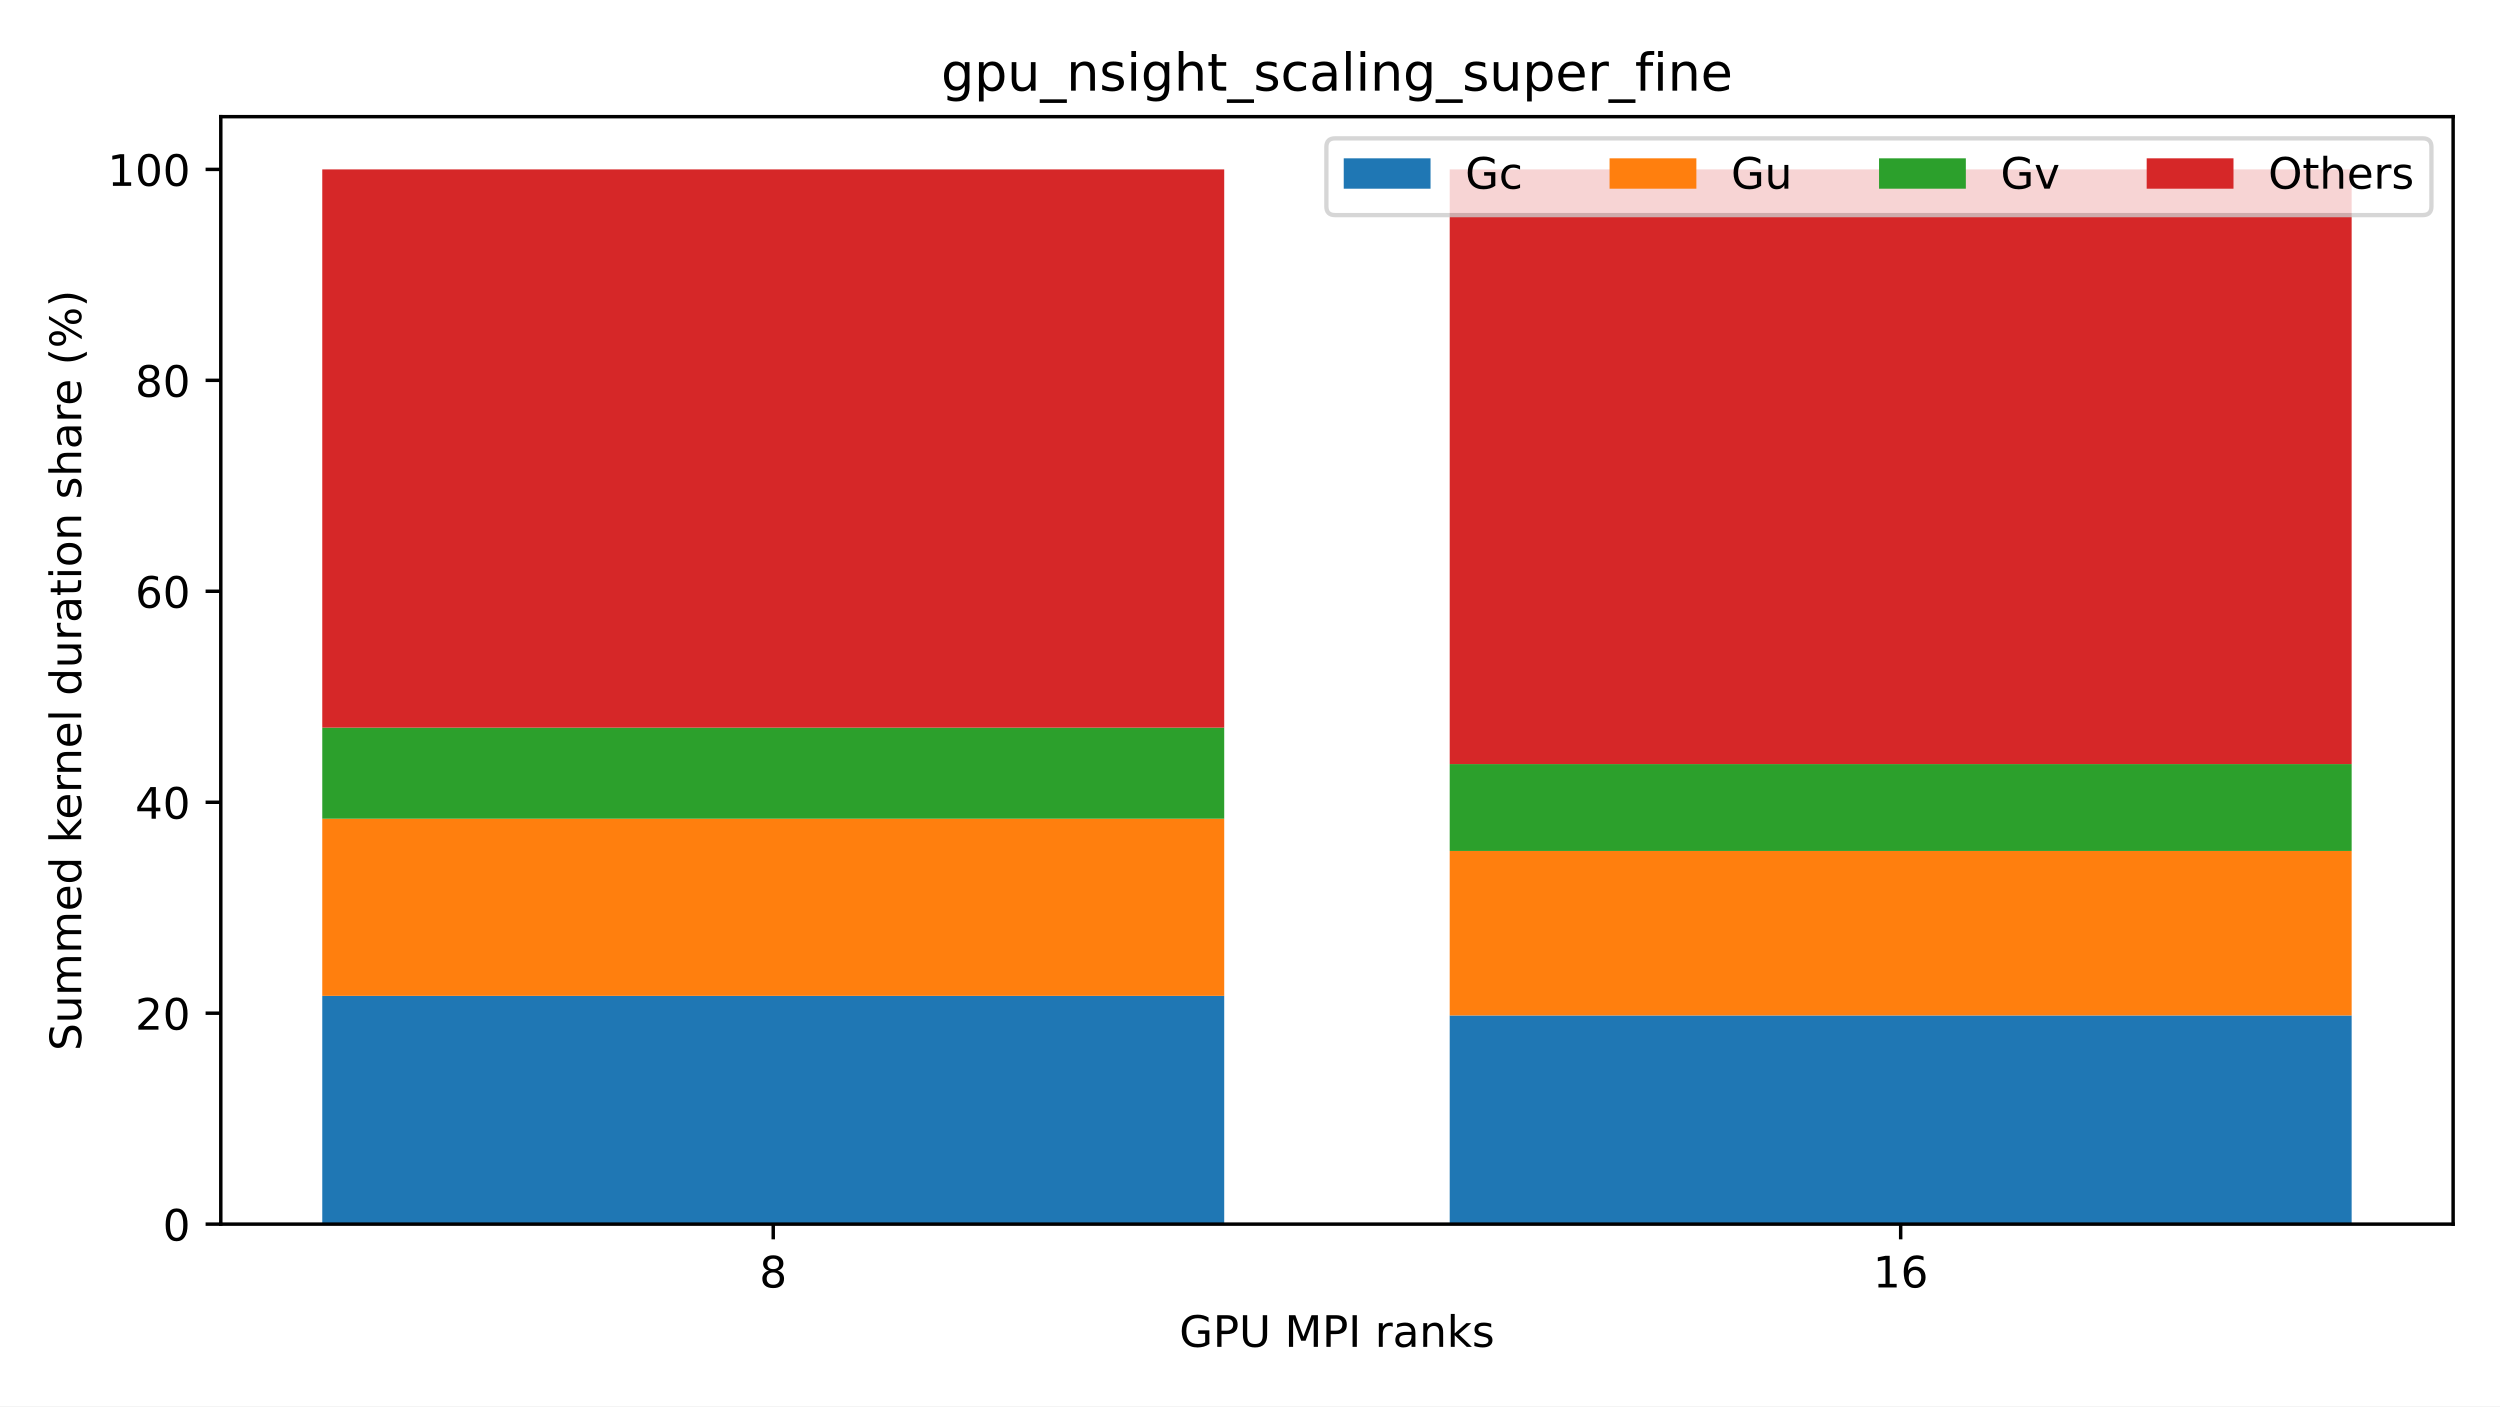
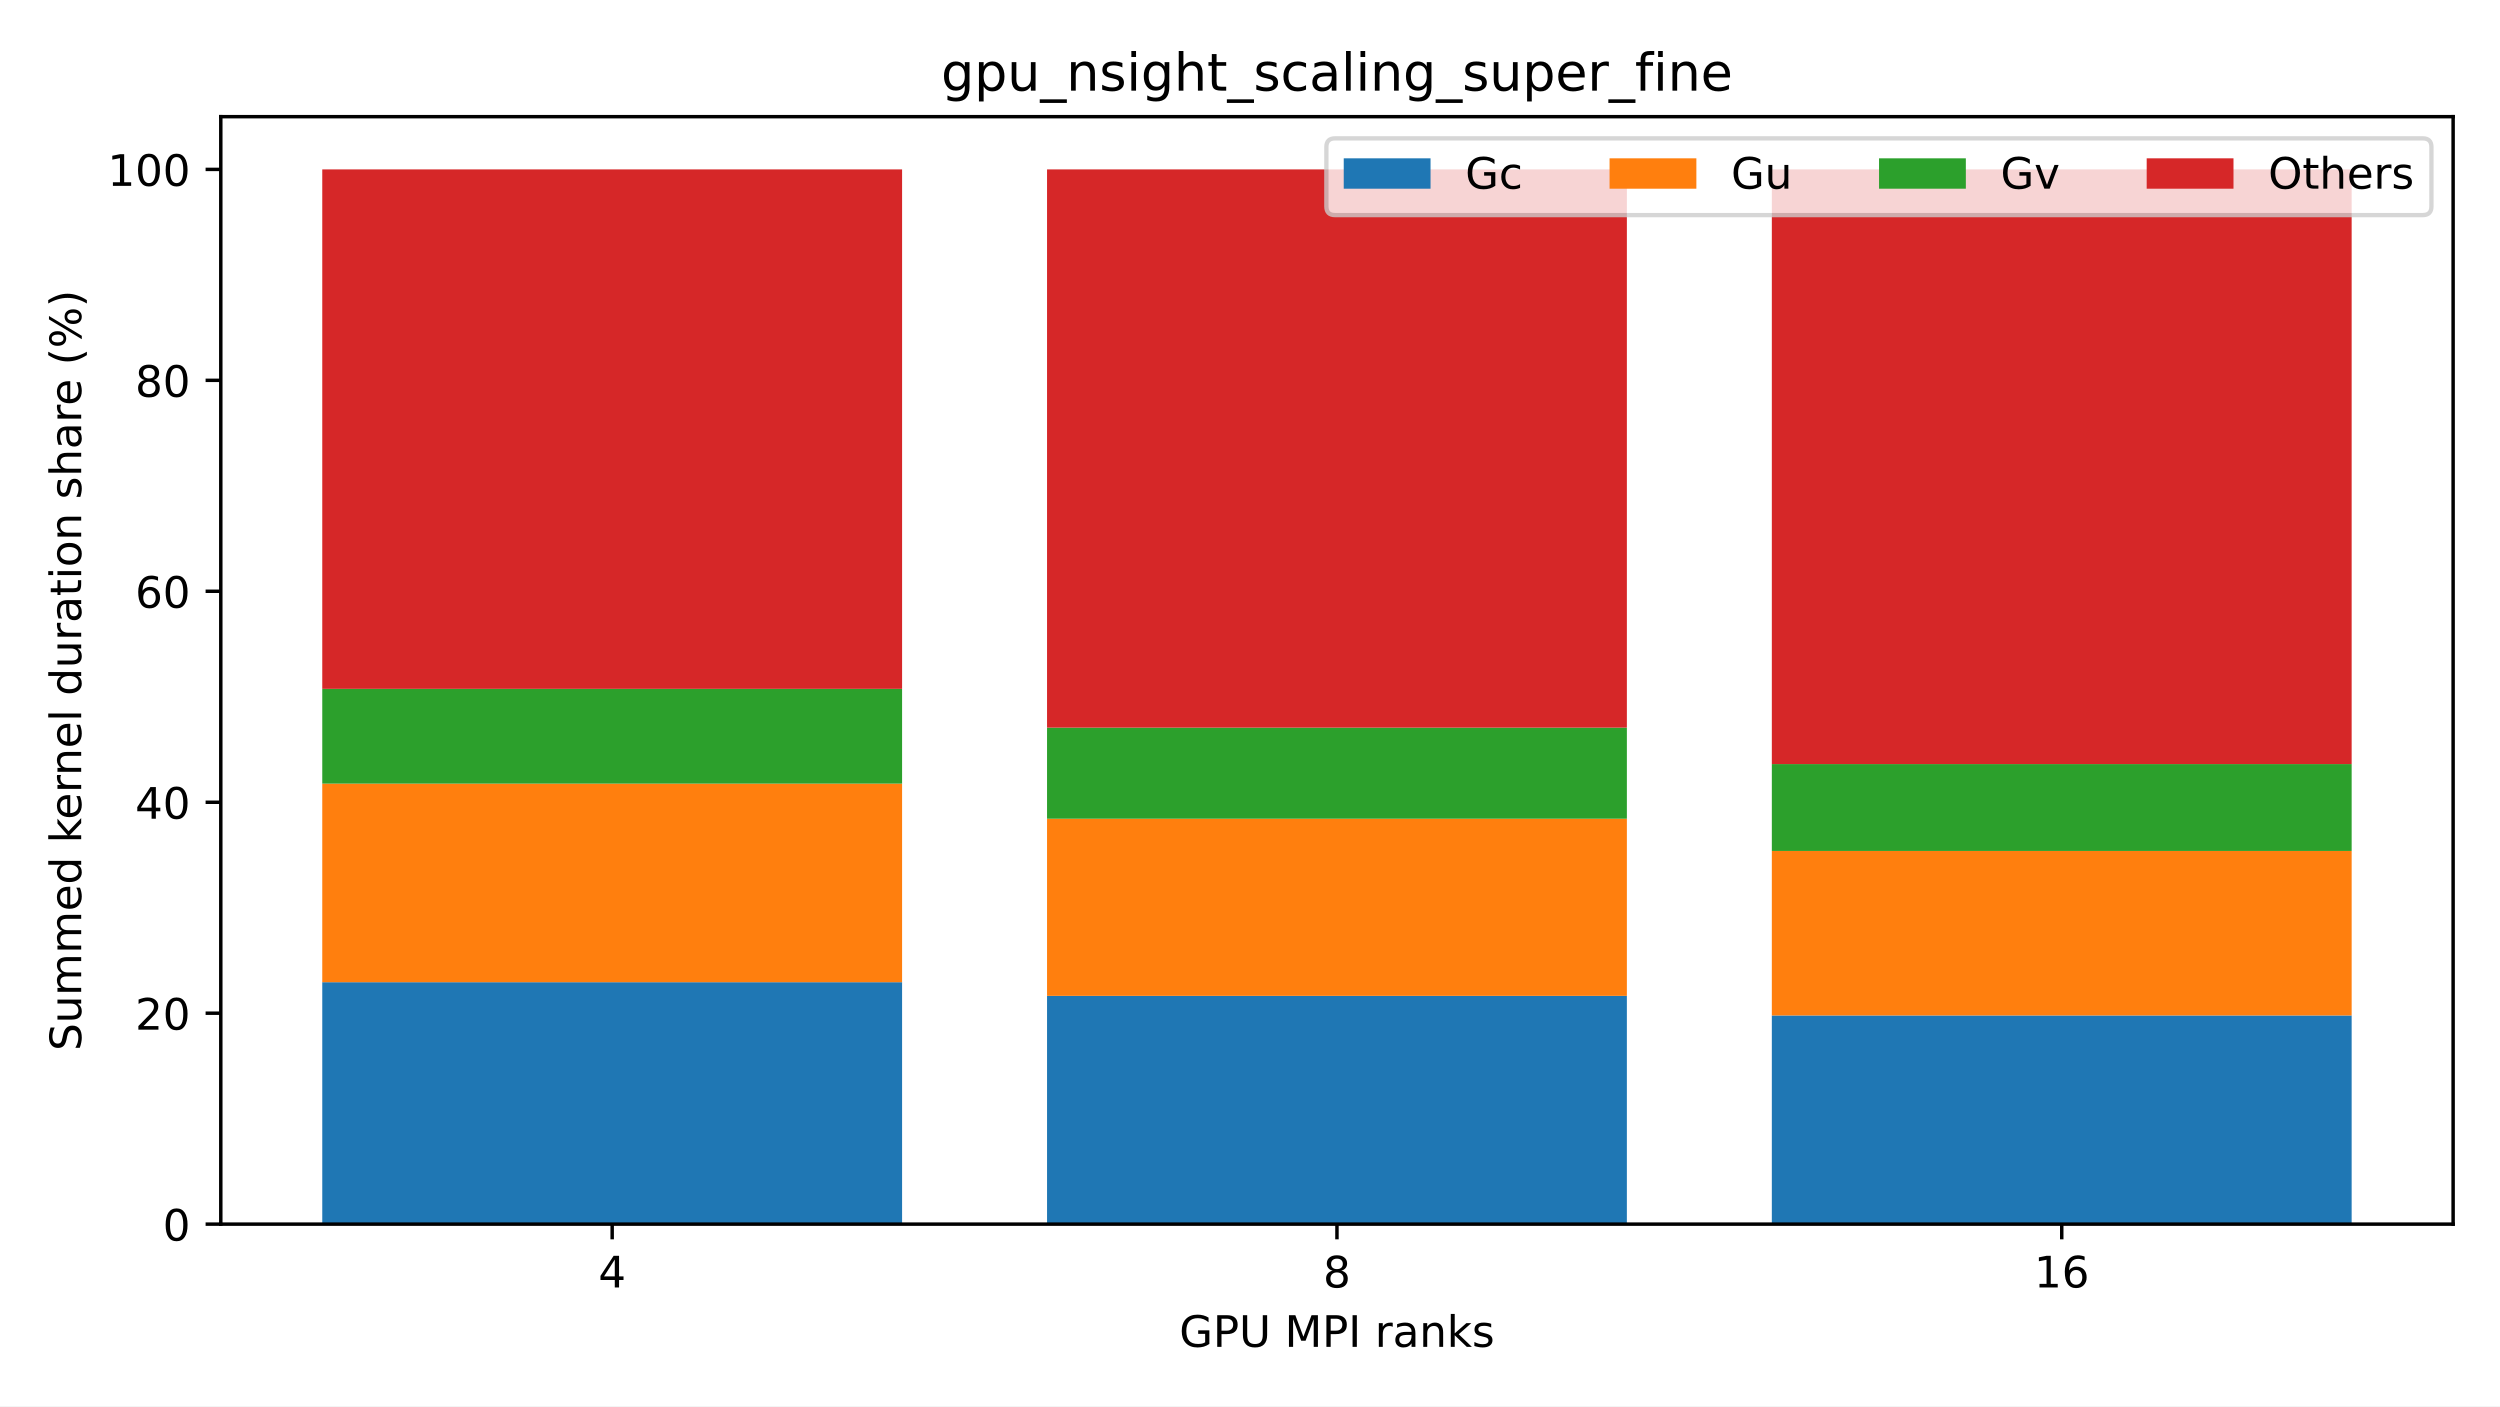
<svg xmlns="http://www.w3.org/2000/svg" xmlns:xlink="http://www.w3.org/1999/xlink" width="576pt" height="324pt" viewBox="0 0 576 324" version="1.1">
  <defs>
    <style type="text/css">*{stroke-linejoin: round; stroke-linecap: butt}</style>
  </defs>
  <g id="figure_1">
    <g id="patch_1">
      <path d="M 0 324 L 576 324 L 576 0 L 0 0 z " style="fill: #ffffff" />
    </g>
    <g id="axes_1">
      <g id="patch_2">
        <path d="M 50.87 282.04 L 565.2 282.04 L 565.2 26.88 L 50.87 26.88 z " style="fill: #ffffff" />
      </g>
      <g id="patch_3">
-         <path d="M 74.249 282.04 L 282.059 282.04 L 282.059 229.446 L 74.249 229.446 z " clip-path="url(#p9433b19ac8)" style="fill: #1f77b4" />
+         <path d="M 74.249 282.04 L 207.841 282.04 L 207.841 226.3 L 74.249 226.3 z " clip-path="url(#p9433b19ac8)" style="fill: #1f77b4" />
      </g>
      <g id="patch_4">
-         <path d="M 334.011 282.04 L 541.821 282.04 L 541.821 233.96 L 334.011 233.96 z " clip-path="url(#p9433b19ac8)" style="fill: #1f77b4" />
+         <path d="M 241.239 282.04 L 374.831 282.04 L 374.831 229.446 L 241.239 229.446 z " clip-path="url(#p9433b19ac8)" style="fill: #1f77b4" />
      </g>
      <g id="patch_5">
-         <path d="M 74.249 229.446 L 282.059 229.446 L 282.059 188.63 L 74.249 188.63 z " clip-path="url(#p9433b19ac8)" style="fill: #ff7f0e" />
+         <path d="M 408.229 282.04 L 541.821 282.04 L 541.821 233.96 L 408.229 233.96 z " clip-path="url(#p9433b19ac8)" style="fill: #1f77b4" />
      </g>
      <g id="patch_6">
-         <path d="M 334.011 233.96 L 541.821 233.96 L 541.821 196.058 L 334.011 196.058 z " clip-path="url(#p9433b19ac8)" style="fill: #ff7f0e" />
+         <path d="M 74.249 226.3 L 207.841 226.3 L 207.841 180.545 L 74.249 180.545 z " clip-path="url(#p9433b19ac8)" style="fill: #ff7f0e" />
      </g>
      <g id="patch_7">
-         <path d="M 74.249 188.63 L 282.059 188.63 L 282.059 167.645 L 74.249 167.645 z " clip-path="url(#p9433b19ac8)" style="fill: #2ca02c" />
+         <path d="M 241.239 229.446 L 374.831 229.446 L 374.831 188.63 L 241.239 188.63 z " clip-path="url(#p9433b19ac8)" style="fill: #ff7f0e" />
      </g>
      <g id="patch_8">
-         <path d="M 334.011 196.058 L 541.821 196.058 L 541.821 176.043 L 334.011 176.043 z " clip-path="url(#p9433b19ac8)" style="fill: #2ca02c" />
+         <path d="M 408.229 233.96 L 541.821 233.96 L 541.821 196.058 L 408.229 196.058 z " clip-path="url(#p9433b19ac8)" style="fill: #ff7f0e" />
      </g>
      <g id="patch_9">
-         <path d="M 74.249 167.645 L 282.059 167.645 L 282.059 39.03 L 74.249 39.03 z " clip-path="url(#p9433b19ac8)" style="fill: #d62728" />
+         <path d="M 74.249 180.545 L 207.841 180.545 L 207.841 158.71 L 74.249 158.71 z " clip-path="url(#p9433b19ac8)" style="fill: #2ca02c" />
      </g>
      <g id="patch_10">
-         <path d="M 334.011 176.043 L 541.821 176.043 L 541.821 39.03 L 334.011 39.03 z " clip-path="url(#p9433b19ac8)" style="fill: #d62728" />
+         <path d="M 241.239 188.63 L 374.831 188.63 L 374.831 167.645 L 241.239 167.645 z " clip-path="url(#p9433b19ac8)" style="fill: #2ca02c" />
+       </g>
+       <g id="patch_11">
+         <path d="M 408.229 196.058 L 541.821 196.058 L 541.821 176.043 L 408.229 176.043 z " clip-path="url(#p9433b19ac8)" style="fill: #2ca02c" />
+       </g>
+       <g id="patch_12">
+         <path d="M 74.249 158.71 L 207.841 158.71 L 207.841 39.03 L 74.249 39.03 z " clip-path="url(#p9433b19ac8)" style="fill: #d62728" />
+       </g>
+       <g id="patch_13">
+         <path d="M 241.239 167.645 L 374.831 167.645 L 374.831 39.03 L 241.239 39.03 z " clip-path="url(#p9433b19ac8)" style="fill: #d62728" />
+       </g>
+       <g id="patch_14">
+         <path d="M 408.229 176.043 L 541.821 176.043 L 541.821 39.03 L 408.229 39.03 z " clip-path="url(#p9433b19ac8)" style="fill: #d62728" />
      </g>
      <g id="matplotlib.axis_1">
        <g id="xtick_1">
          <g id="line2d_1">
            <defs>
              <path id="m915a4b6a7f" d="M 0 0 L 0 3.5 " style="stroke: #000000; stroke-width: 0.8" />
            </defs>
            <g>
-               <use xlink:href="#m915a4b6a7f" x="178.154" y="282.04" style="stroke: #000000; stroke-width: 0.8" />
+               <use xlink:href="#m915a4b6a7f" x="141.045" y="282.04" style="stroke: #000000; stroke-width: 0.8" />
            </g>
          </g>
          <g id="text_1">
-             <text style="font-size: 10px; font-family: 'DejaVu Sans', 'Bitstream Vera Sans', 'Computer Modern Sans Serif', 'Lucida Grande', 'Verdana', 'Geneva', 'Lucid', 'Arial', 'Helvetica', 'Avant Garde', sans-serif; text-anchor: middle" x="178.154" y="296.638" transform="rotate(-0 178.1537 296.6384)">8</text>
+             <text style="font-size: 10px; font-family: 'DejaVu Sans', 'Bitstream Vera Sans', 'Computer Modern Sans Serif', 'Lucida Grande', 'Verdana', 'Geneva', 'Lucid', 'Arial', 'Helvetica', 'Avant Garde', sans-serif; text-anchor: middle" x="141.045" y="296.638" transform="rotate(-0 141.0447 296.6384)">4</text>
          </g>
        </g>
        <g id="xtick_2">
          <g id="line2d_2">
            <g>
-               <use xlink:href="#m915a4b6a7f" x="437.916" y="282.04" style="stroke: #000000; stroke-width: 0.8" />
+               <use xlink:href="#m915a4b6a7f" x="308.035" y="282.04" style="stroke: #000000; stroke-width: 0.8" />
            </g>
          </g>
          <g id="text_2">
-             <text style="font-size: 10px; font-family: 'DejaVu Sans', 'Bitstream Vera Sans', 'Computer Modern Sans Serif', 'Lucida Grande', 'Verdana', 'Geneva', 'Lucid', 'Arial', 'Helvetica', 'Avant Garde', sans-serif; text-anchor: middle" x="437.916" y="296.638" transform="rotate(-0 437.9163 296.6384)">16</text>
-           </g>
-         </g>
-         <g id="text_3">
+             <text style="font-size: 10px; font-family: 'DejaVu Sans', 'Bitstream Vera Sans', 'Computer Modern Sans Serif', 'Lucida Grande', 'Verdana', 'Geneva', 'Lucid', 'Arial', 'Helvetica', 'Avant Garde', sans-serif; text-anchor: middle" x="308.035" y="296.638" transform="rotate(-0 308.035 296.6384)">8</text>
+           </g>
+         </g>
+         <g id="xtick_3">
+           <g id="line2d_3">
+             <g>
+               <use xlink:href="#m915a4b6a7f" x="475.025" y="282.04" style="stroke: #000000; stroke-width: 0.8" />
+             </g>
+           </g>
+           <g id="text_3">
+             <text style="font-size: 10px; font-family: 'DejaVu Sans', 'Bitstream Vera Sans', 'Computer Modern Sans Serif', 'Lucida Grande', 'Verdana', 'Geneva', 'Lucid', 'Arial', 'Helvetica', 'Avant Garde', sans-serif; text-anchor: middle" x="475.025" y="296.638" transform="rotate(-0 475.0253 296.6384)">16</text>
+           </g>
+         </g>
+         <g id="text_4">
          <text style="font-size: 10px; font-family: 'DejaVu Sans', 'Bitstream Vera Sans', 'Computer Modern Sans Serif', 'Lucida Grande', 'Verdana', 'Geneva', 'Lucid', 'Arial', 'Helvetica', 'Avant Garde', sans-serif; text-anchor: middle" x="308.035" y="310.317" transform="rotate(-0 308.035 310.3166)">GPU MPI ranks</text>
        </g>
      </g>
      <g id="matplotlib.axis_2">
        <g id="ytick_1">
-           <g id="line2d_3">
+           <g id="line2d_4">
            <defs>
              <path id="mc665064905" d="M 0 0 L -3.5 0 " style="stroke: #000000; stroke-width: 0.8" />
            </defs>
            <g>
              <use xlink:href="#mc665064905" x="50.87" y="282.04" style="stroke: #000000; stroke-width: 0.8" />
            </g>
          </g>
-           <g id="text_4">
+           <g id="text_5">
            <text style="font-size: 10px; font-family: 'DejaVu Sans', 'Bitstream Vera Sans', 'Computer Modern Sans Serif', 'Lucida Grande', 'Verdana', 'Geneva', 'Lucid', 'Arial', 'Helvetica', 'Avant Garde', sans-serif; text-anchor: end" x="43.87" y="285.839" transform="rotate(-0 43.87 285.8392)">0</text>
          </g>
        </g>
        <g id="ytick_2">
-           <g id="line2d_4">
+           <g id="line2d_5">
            <g>
              <use xlink:href="#mc665064905" x="50.87" y="233.438" style="stroke: #000000; stroke-width: 0.8" />
            </g>
          </g>
-           <g id="text_5">
+           <g id="text_6">
            <text style="font-size: 10px; font-family: 'DejaVu Sans', 'Bitstream Vera Sans', 'Computer Modern Sans Serif', 'Lucida Grande', 'Verdana', 'Geneva', 'Lucid', 'Arial', 'Helvetica', 'Avant Garde', sans-serif; text-anchor: end" x="43.87" y="237.237" transform="rotate(-0 43.87 237.2373)">20</text>
          </g>
        </g>
        <g id="ytick_3">
-           <g id="line2d_5">
+           <g id="line2d_6">
            <g>
              <use xlink:href="#mc665064905" x="50.87" y="184.836" style="stroke: #000000; stroke-width: 0.8" />
            </g>
          </g>
-           <g id="text_6">
+           <g id="text_7">
            <text style="font-size: 10px; font-family: 'DejaVu Sans', 'Bitstream Vera Sans', 'Computer Modern Sans Serif', 'Lucida Grande', 'Verdana', 'Geneva', 'Lucid', 'Arial', 'Helvetica', 'Avant Garde', sans-serif; text-anchor: end" x="43.87" y="188.635" transform="rotate(-0 43.87 188.6354)">40</text>
          </g>
        </g>
        <g id="ytick_4">
-           <g id="line2d_6">
+           <g id="line2d_7">
            <g>
              <use xlink:href="#mc665064905" x="50.87" y="136.234" style="stroke: #000000; stroke-width: 0.8" />
            </g>
          </g>
-           <g id="text_7">
+           <g id="text_8">
            <text style="font-size: 10px; font-family: 'DejaVu Sans', 'Bitstream Vera Sans', 'Computer Modern Sans Serif', 'Lucida Grande', 'Verdana', 'Geneva', 'Lucid', 'Arial', 'Helvetica', 'Avant Garde', sans-serif; text-anchor: end" x="43.87" y="140.034" transform="rotate(-0 43.87 140.0335)">60</text>
          </g>
        </g>
        <g id="ytick_5">
-           <g id="line2d_7">
+           <g id="line2d_8">
            <g>
              <use xlink:href="#mc665064905" x="50.87" y="87.632" style="stroke: #000000; stroke-width: 0.8" />
            </g>
          </g>
-           <g id="text_8">
+           <g id="text_9">
            <text style="font-size: 10px; font-family: 'DejaVu Sans', 'Bitstream Vera Sans', 'Computer Modern Sans Serif', 'Lucida Grande', 'Verdana', 'Geneva', 'Lucid', 'Arial', 'Helvetica', 'Avant Garde', sans-serif; text-anchor: end" x="43.87" y="91.432" transform="rotate(-0 43.87 91.4316)">80</text>
          </g>
        </g>
        <g id="ytick_6">
-           <g id="line2d_8">
+           <g id="line2d_9">
            <g>
              <use xlink:href="#mc665064905" x="50.87" y="39.03" style="stroke: #000000; stroke-width: 0.8" />
            </g>
          </g>
-           <g id="text_9">
+           <g id="text_10">
            <text style="font-size: 10px; font-family: 'DejaVu Sans', 'Bitstream Vera Sans', 'Computer Modern Sans Serif', 'Lucida Grande', 'Verdana', 'Geneva', 'Lucid', 'Arial', 'Helvetica', 'Avant Garde', sans-serif; text-anchor: end" x="43.87" y="42.83" transform="rotate(-0 43.87 42.8297)">100</text>
          </g>
        </g>
-         <g id="text_10">
+         <g id="text_11">
          <text style="font-size: 10px; font-family: 'DejaVu Sans', 'Bitstream Vera Sans', 'Computer Modern Sans Serif', 'Lucida Grande', 'Verdana', 'Geneva', 'Lucid', 'Arial', 'Helvetica', 'Avant Garde', sans-serif; text-anchor: middle" x="18.703" y="154.46" transform="rotate(-90 18.70281 154.46)">Summed kernel duration share (%)</text>
        </g>
      </g>
-       <g id="patch_11">
+       <g id="patch_15">
        <path d="M 50.87 282.04 L 50.87 26.88 " style="fill: none; stroke: #000000; stroke-width: 0.8; stroke-linejoin: miter; stroke-linecap: square" />
      </g>
-       <g id="patch_12">
+       <g id="patch_16">
        <path d="M 565.2 282.04 L 565.2 26.88 " style="fill: none; stroke: #000000; stroke-width: 0.8; stroke-linejoin: miter; stroke-linecap: square" />
      </g>
-       <g id="patch_13">
+       <g id="patch_17">
        <path d="M 50.87 282.04 L 565.2 282.04 " style="fill: none; stroke: #000000; stroke-width: 0.8; stroke-linejoin: miter; stroke-linecap: square" />
      </g>
-       <g id="patch_14">
+       <g id="patch_18">
        <path d="M 50.87 26.88 L 565.2 26.88 " style="fill: none; stroke: #000000; stroke-width: 0.8; stroke-linejoin: miter; stroke-linecap: square" />
      </g>
-       <g id="text_11">
+       <g id="text_12">
        <text style="font-size: 12px; font-family: 'DejaVu Sans', 'Bitstream Vera Sans', 'Computer Modern Sans Serif', 'Lucida Grande', 'Verdana', 'Geneva', 'Lucid', 'Arial', 'Helvetica', 'Avant Garde', sans-serif; text-anchor: middle" x="308.035" y="20.88" transform="rotate(-0 308.035 20.88)">gpu_nsight_scaling_super_fine</text>
      </g>
      <g id="legend_1">
-         <g id="patch_15">
+         <g id="patch_19">
          <path d="M 307.597 49.558 L 558.2 49.558 Q 560.2 49.558 560.2 47.558 L 560.2 33.88 Q 560.2 31.88 558.2 31.88 L 307.597 31.88 Q 305.597 31.88 305.597 33.88 L 305.597 47.558 Q 305.597 49.558 307.597 49.558 z " style="fill: #ffffff; opacity: 0.8; stroke: #cccccc; stroke-linejoin: miter" />
        </g>
-         <g id="patch_16">
+         <g id="patch_20">
          <path d="M 309.597 43.478 L 329.597 43.478 L 329.597 36.478 L 309.597 36.478 z " style="fill: #1f77b4" />
        </g>
-         <g id="text_12">
+         <g id="text_13">
          <text style="font-size: 10px; font-family: 'DejaVu Sans', 'Bitstream Vera Sans', 'Computer Modern Sans Serif', 'Lucida Grande', 'Verdana', 'Geneva', 'Lucid', 'Arial', 'Helvetica', 'Avant Garde', sans-serif; text-anchor: start" x="337.597" y="43.478" transform="rotate(-0 337.5969 43.47844)">Gc</text>
        </g>
-         <g id="patch_17">
+         <g id="patch_21">
          <path d="M 370.844 43.478 L 390.844 43.478 L 390.844 36.478 L 370.844 36.478 z " style="fill: #ff7f0e" />
        </g>
-         <g id="text_13">
+         <g id="text_14">
          <text style="font-size: 10px; font-family: 'DejaVu Sans', 'Bitstream Vera Sans', 'Computer Modern Sans Serif', 'Lucida Grande', 'Verdana', 'Geneva', 'Lucid', 'Arial', 'Helvetica', 'Avant Garde', sans-serif; text-anchor: start" x="398.844" y="43.478" transform="rotate(-0 398.8438 43.47844)">Gu</text>
        </g>
-         <g id="patch_18">
+         <g id="patch_22">
          <path d="M 432.93 43.478 L 452.93 43.478 L 452.93 36.478 L 432.93 36.478 z " style="fill: #2ca02c" />
        </g>
-         <g id="text_14">
+         <g id="text_15">
          <text style="font-size: 10px; font-family: 'DejaVu Sans', 'Bitstream Vera Sans', 'Computer Modern Sans Serif', 'Lucida Grande', 'Verdana', 'Geneva', 'Lucid', 'Arial', 'Helvetica', 'Avant Garde', sans-serif; text-anchor: start" x="460.93" y="43.478" transform="rotate(-0 460.9297 43.47844)">Gv</text>
        </g>
-         <g id="patch_19">
+         <g id="patch_23">
          <path d="M 494.597 43.478 L 514.597 43.478 L 514.597 36.478 L 494.597 36.478 z " style="fill: #d62728" />
        </g>
-         <g id="text_15">
+         <g id="text_16">
          <text style="font-size: 10px; font-family: 'DejaVu Sans', 'Bitstream Vera Sans', 'Computer Modern Sans Serif', 'Lucida Grande', 'Verdana', 'Geneva', 'Lucid', 'Arial', 'Helvetica', 'Avant Garde', sans-serif; text-anchor: start" x="522.597" y="43.478" transform="rotate(-0 522.5969 43.47844)">Others</text>
        </g>
      </g>
    </g>
  </g>
  <defs>
    <clipPath id="p9433b19ac8">
      <rect x="50.87" y="26.88" width="514.33" height="255.16" />
    </clipPath>
  </defs>
</svg>
